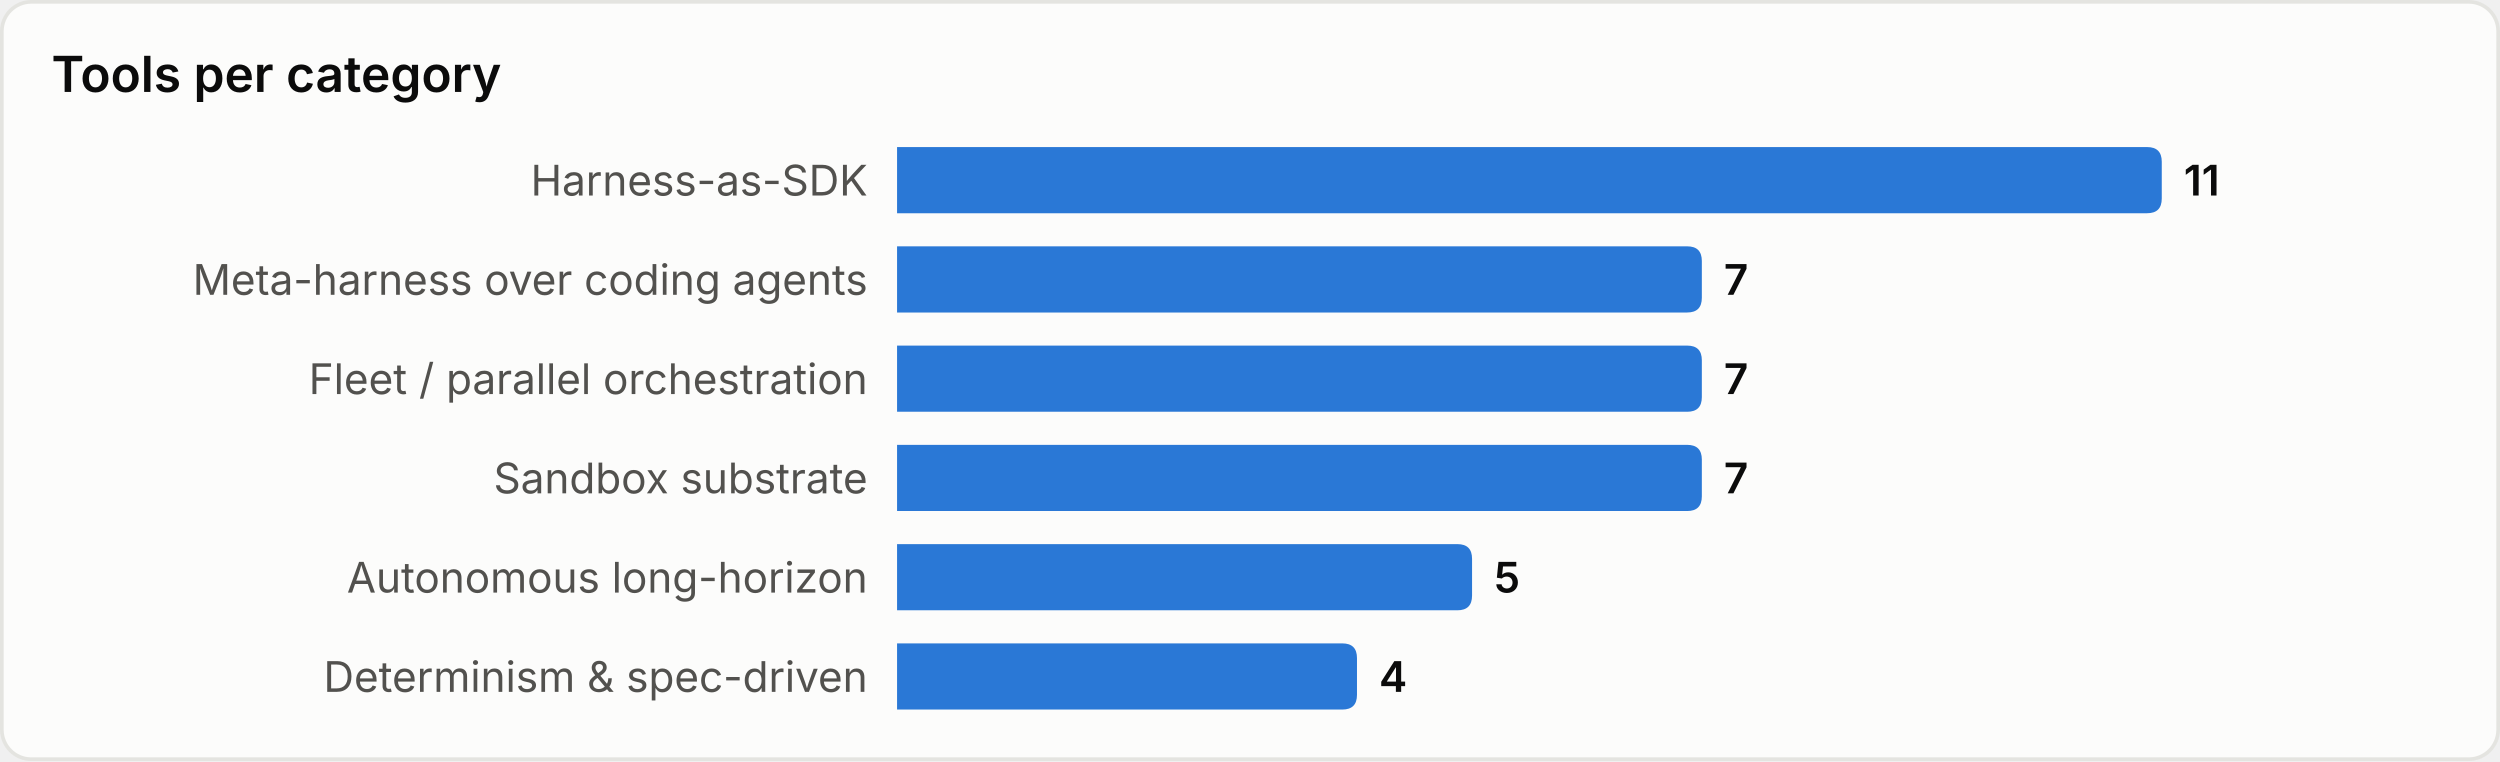
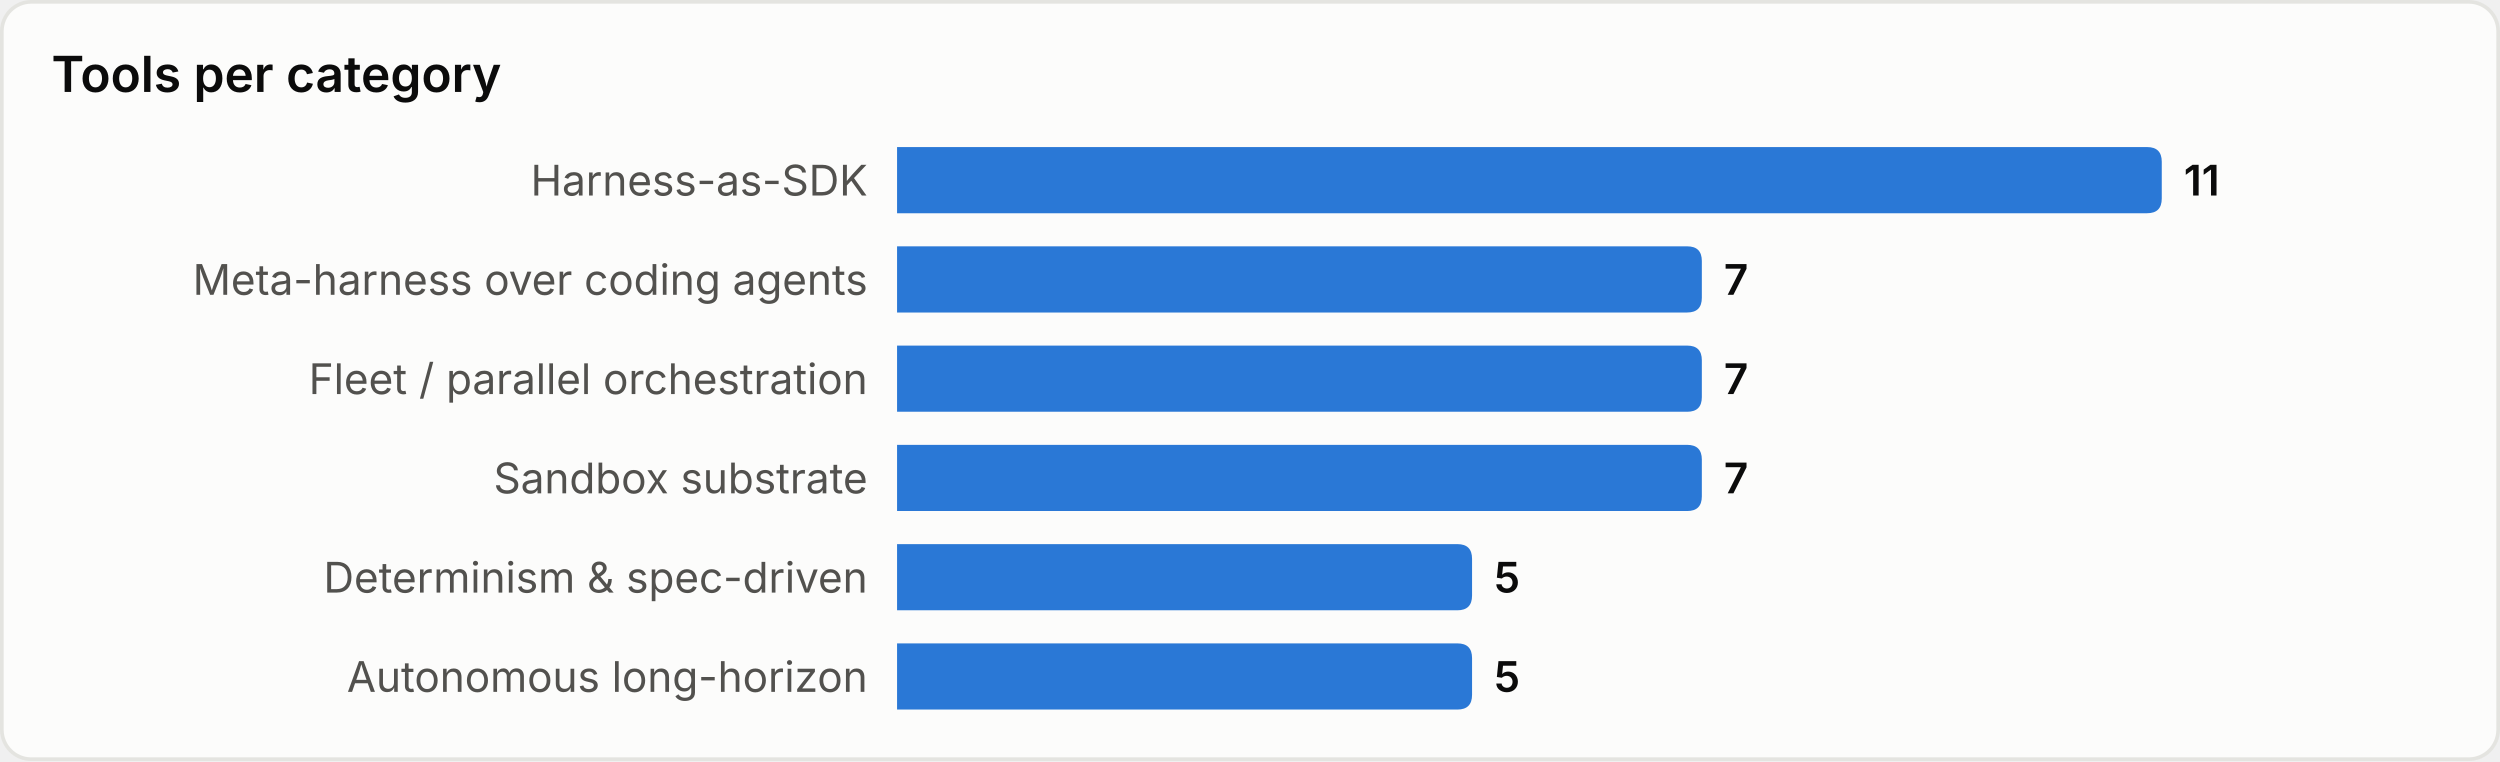
<svg xmlns="http://www.w3.org/2000/svg" width="680" height="207" viewBox="0 0 680 207" role="img" aria-label="Tools per category">
  <style>
text{font-family:system-ui,-apple-system,'Segoe UI',sans-serif}
.srf{fill:#fcfcfb;stroke:#e4e4e0}.ttl{fill:#0b0b0b;font-size:13.5px;font-weight:600}
.lbl{fill:#52514e;font-size:11.5px}.val{fill:#0b0b0b;font-size:11.5px;font-weight:600}
.bar{fill:#2a78d6}
@media(prefers-color-scheme:dark){
.srf{fill:#1a1a19;stroke:#33332f}.ttl{fill:#ffffff}
.lbl{fill:#c3c2b7}.val{fill:#ffffff}.bar{fill:#3987e5}
}
</style>
  <rect x="0.5" y="0.5" width="679" height="206" rx="8" class="srf" />
  <text x="14" y="25" class="ttl">Tools per category</text>
  <text x="236" y="49.0" class="lbl" text-anchor="end" dominant-baseline="central">Harness-as-SDK</text>
  <path d="M244,40 h340.0 q4,0 4,4 v10 q0,4 -4,4 h-340.0 z" class="bar" />
  <text x="594.0" y="49.0" class="val" dominant-baseline="central">11</text>
  <text x="236" y="76.0" class="lbl" text-anchor="end" dominant-baseline="central">Meta-harness over coding agents</text>
  <path d="M244,67 h214.9 q4,0 4,4 v10 q0,4 -4,4 h-214.9 z" class="bar" />
  <text x="468.9" y="76.0" class="val" dominant-baseline="central">7</text>
  <text x="236" y="103.0" class="lbl" text-anchor="end" dominant-baseline="central">Fleet / parallel orchestration</text>
  <path d="M244,94 h214.9 q4,0 4,4 v10 q0,4 -4,4 h-214.9 z" class="bar" />
  <text x="468.9" y="103.0" class="val" dominant-baseline="central">7</text>
  <text x="236" y="130.0" class="lbl" text-anchor="end" dominant-baseline="central">Sandbox substrate</text>
  <path d="M244,121 h214.9 q4,0 4,4 v10 q0,4 -4,4 h-214.9 z" class="bar" />
  <text x="468.9" y="130.0" class="val" dominant-baseline="central">7</text>
-   <text x="236" y="157.0" class="lbl" text-anchor="end" dominant-baseline="central">Autonomous long-horizon</text>
+   <text x="236" y="157.0" class="lbl" text-anchor="end" dominant-baseline="central">Determinism &amp; spec-driven</text>
  <path d="M244,148 h152.4 q4,0 4,4 v10 q0,4 -4,4 h-152.4 z" class="bar" />
  <text x="406.4" y="157.0" class="val" dominant-baseline="central">5</text>
-   <text x="236" y="184.0" class="lbl" text-anchor="end" dominant-baseline="central">Determinism &amp; spec-driven</text>
-   <path d="M244,175 h121.1 q4,0 4,4 v10 q0,4 -4,4 h-121.1 z" class="bar" />
-   <text x="375.1" y="184.0" class="val" dominant-baseline="central">4</text>
+   <text x="236" y="184.0" class="lbl" text-anchor="end" dominant-baseline="central">Autonomous long-horizon</text>
+   <path d="M244,175 h152.4 q4,0 4,4 v10 q0,4 -4,4 h-152.4 z" class="bar" />
+   <text x="406.4" y="184.0" class="val" dominant-baseline="central">5</text>
</svg>
